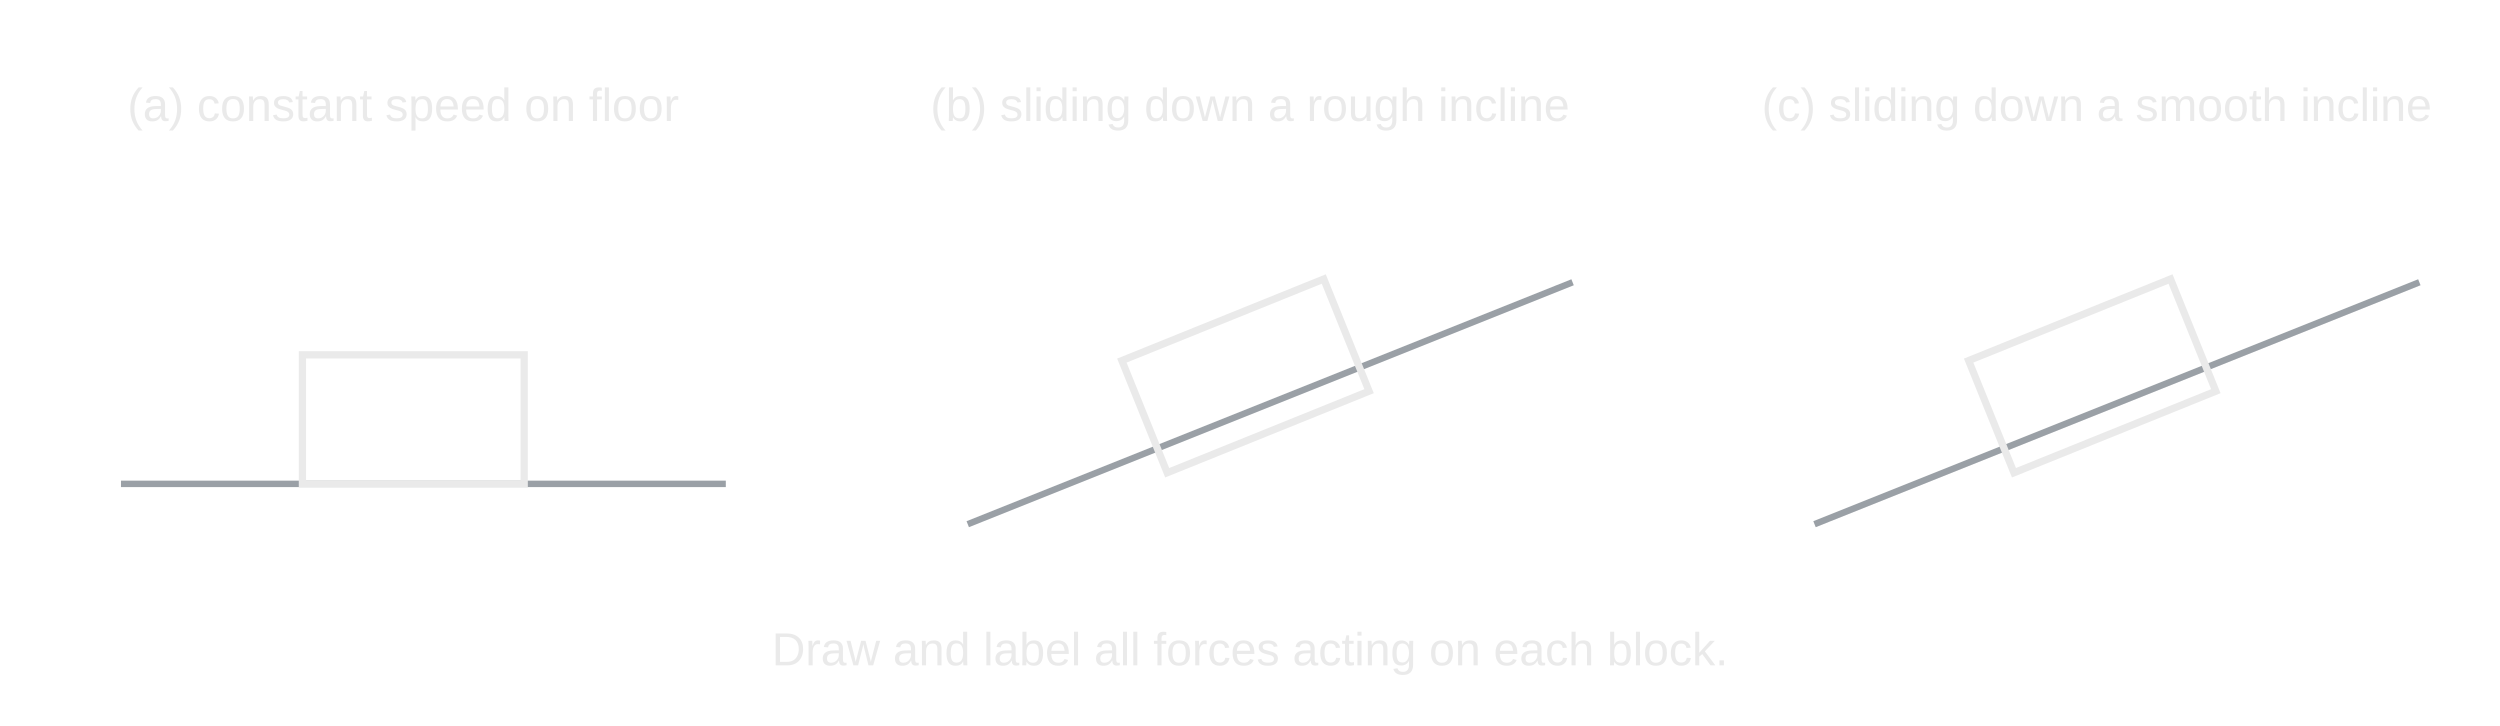
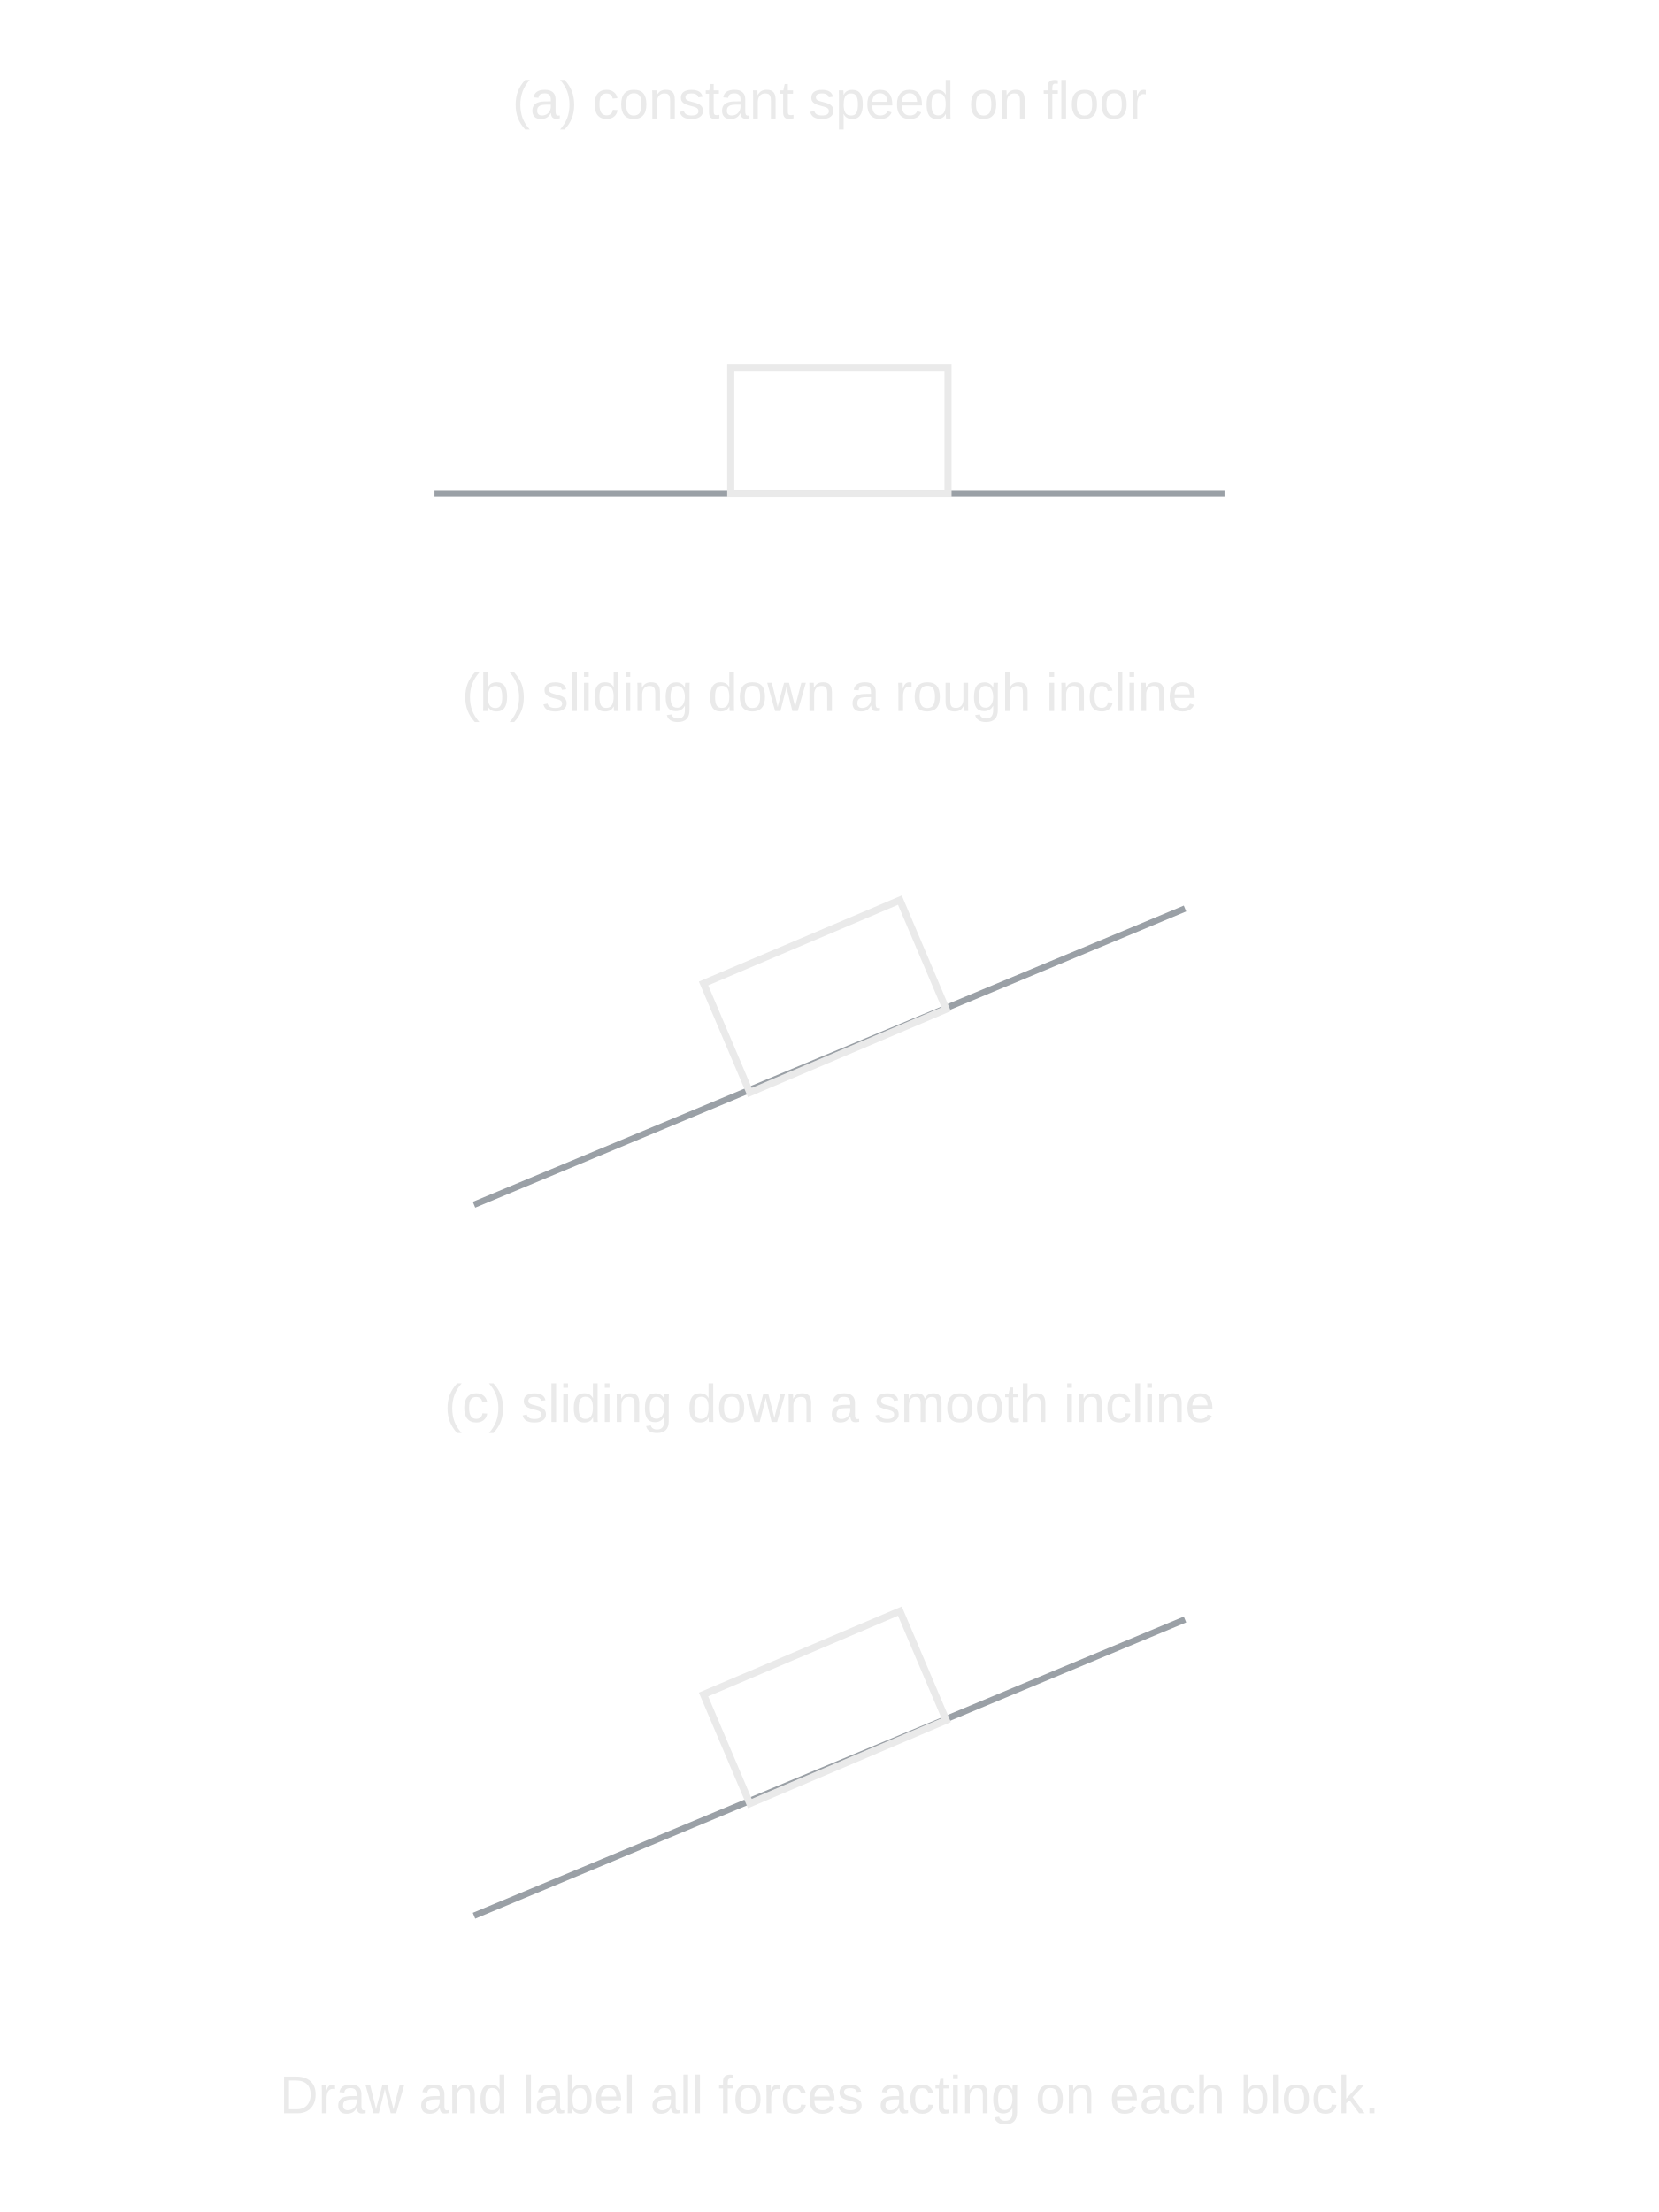
- <svg xmlns="http://www.w3.org/2000/svg" viewBox="0 0 620 180" font-family="Segoe UI, Arial, sans-serif">
+ <svg xmlns="http://www.w3.org/2000/svg" viewBox="0 0 420 560" font-family="Segoe UI, Arial, sans-serif">
  <style>
    text { fill:#EAEAEA; }
    .box { fill:none; stroke:#EAEAEA; stroke-width:1.8; }
    .ground { stroke:#9AA0A6; stroke-width:1.6; }
-     .cap { font-size:11.5; }
+     .cap { font-size:13.5; }
  </style>
-   <text x="100" y="30" text-anchor="middle" class="cap">(a) constant speed on floor</text>
-   <line class="ground" x1="30" y1="120" x2="180" y2="120" />
-   <rect class="box" x="75" y="88" width="55" height="32" />
-   <text x="310" y="30" text-anchor="middle" class="cap">(b) sliding down a rough incline</text>
-   <line class="ground" x1="240" y1="130" x2="390" y2="70" />
-   <g transform="translate(310,96) rotate(-22)">
+   <text x="210" y="30" text-anchor="middle" class="cap">(a) constant speed on floor</text>
+   <line class="ground" x1="110" y1="125" x2="310" y2="125" />
+   <rect class="box" x="185" y="93" width="55" height="32" />
+   <text x="210" y="180" text-anchor="middle" class="cap">(b) sliding down a rough incline</text>
+   <line class="ground" x1="120" y1="305" x2="300" y2="230" />
+   <g transform="translate(210,255) rotate(-23)">
    <rect class="box" x="-27" y="-18" width="54" height="30" />
  </g>
-   <text x="520" y="30" text-anchor="middle" class="cap">(c) sliding down a smooth incline</text>
-   <line class="ground" x1="450" y1="130" x2="600" y2="70" />
-   <g transform="translate(520,96) rotate(-22)">
+   <text x="210" y="360" text-anchor="middle" class="cap">(c) sliding down a smooth incline</text>
+   <line class="ground" x1="120" y1="485" x2="300" y2="410" />
+   <g transform="translate(210,435) rotate(-23)">
    <rect class="box" x="-27" y="-18" width="54" height="30" />
  </g>
-   <text x="310" y="165" text-anchor="middle" class="cap">Draw and label all forces acting on each block.</text>
+   <text x="210" y="535" text-anchor="middle" class="cap">Draw and label all forces acting on each block.</text>
</svg>
